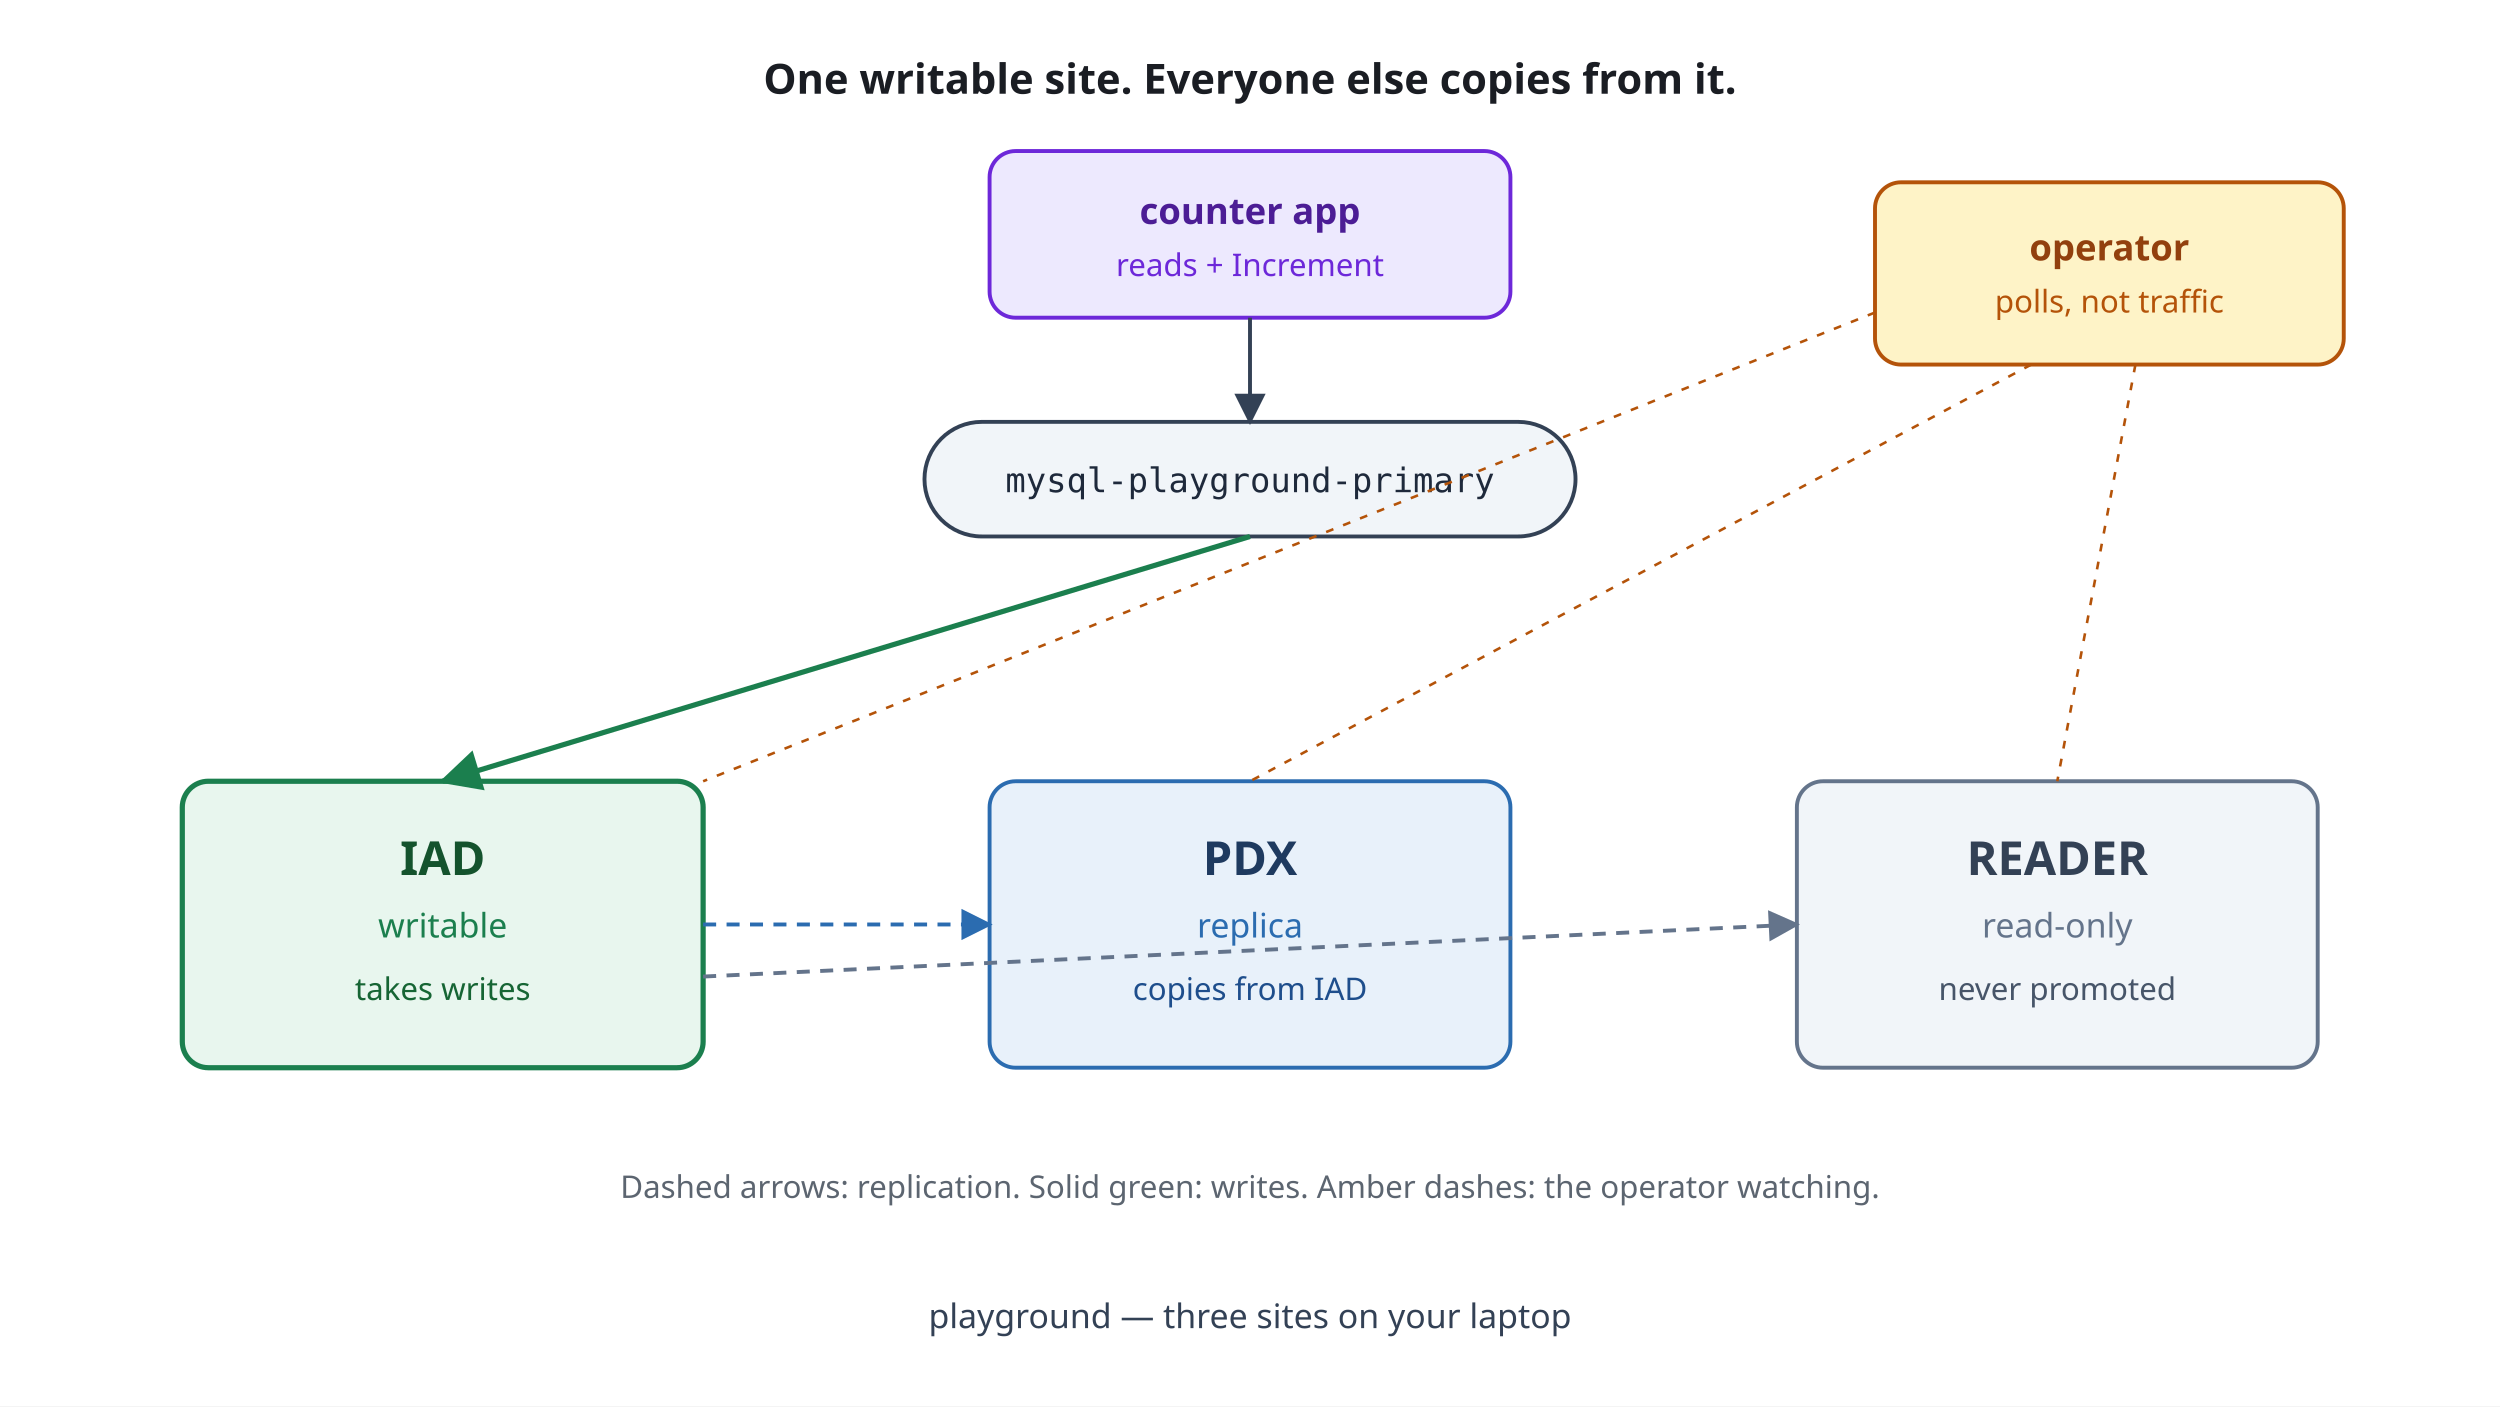
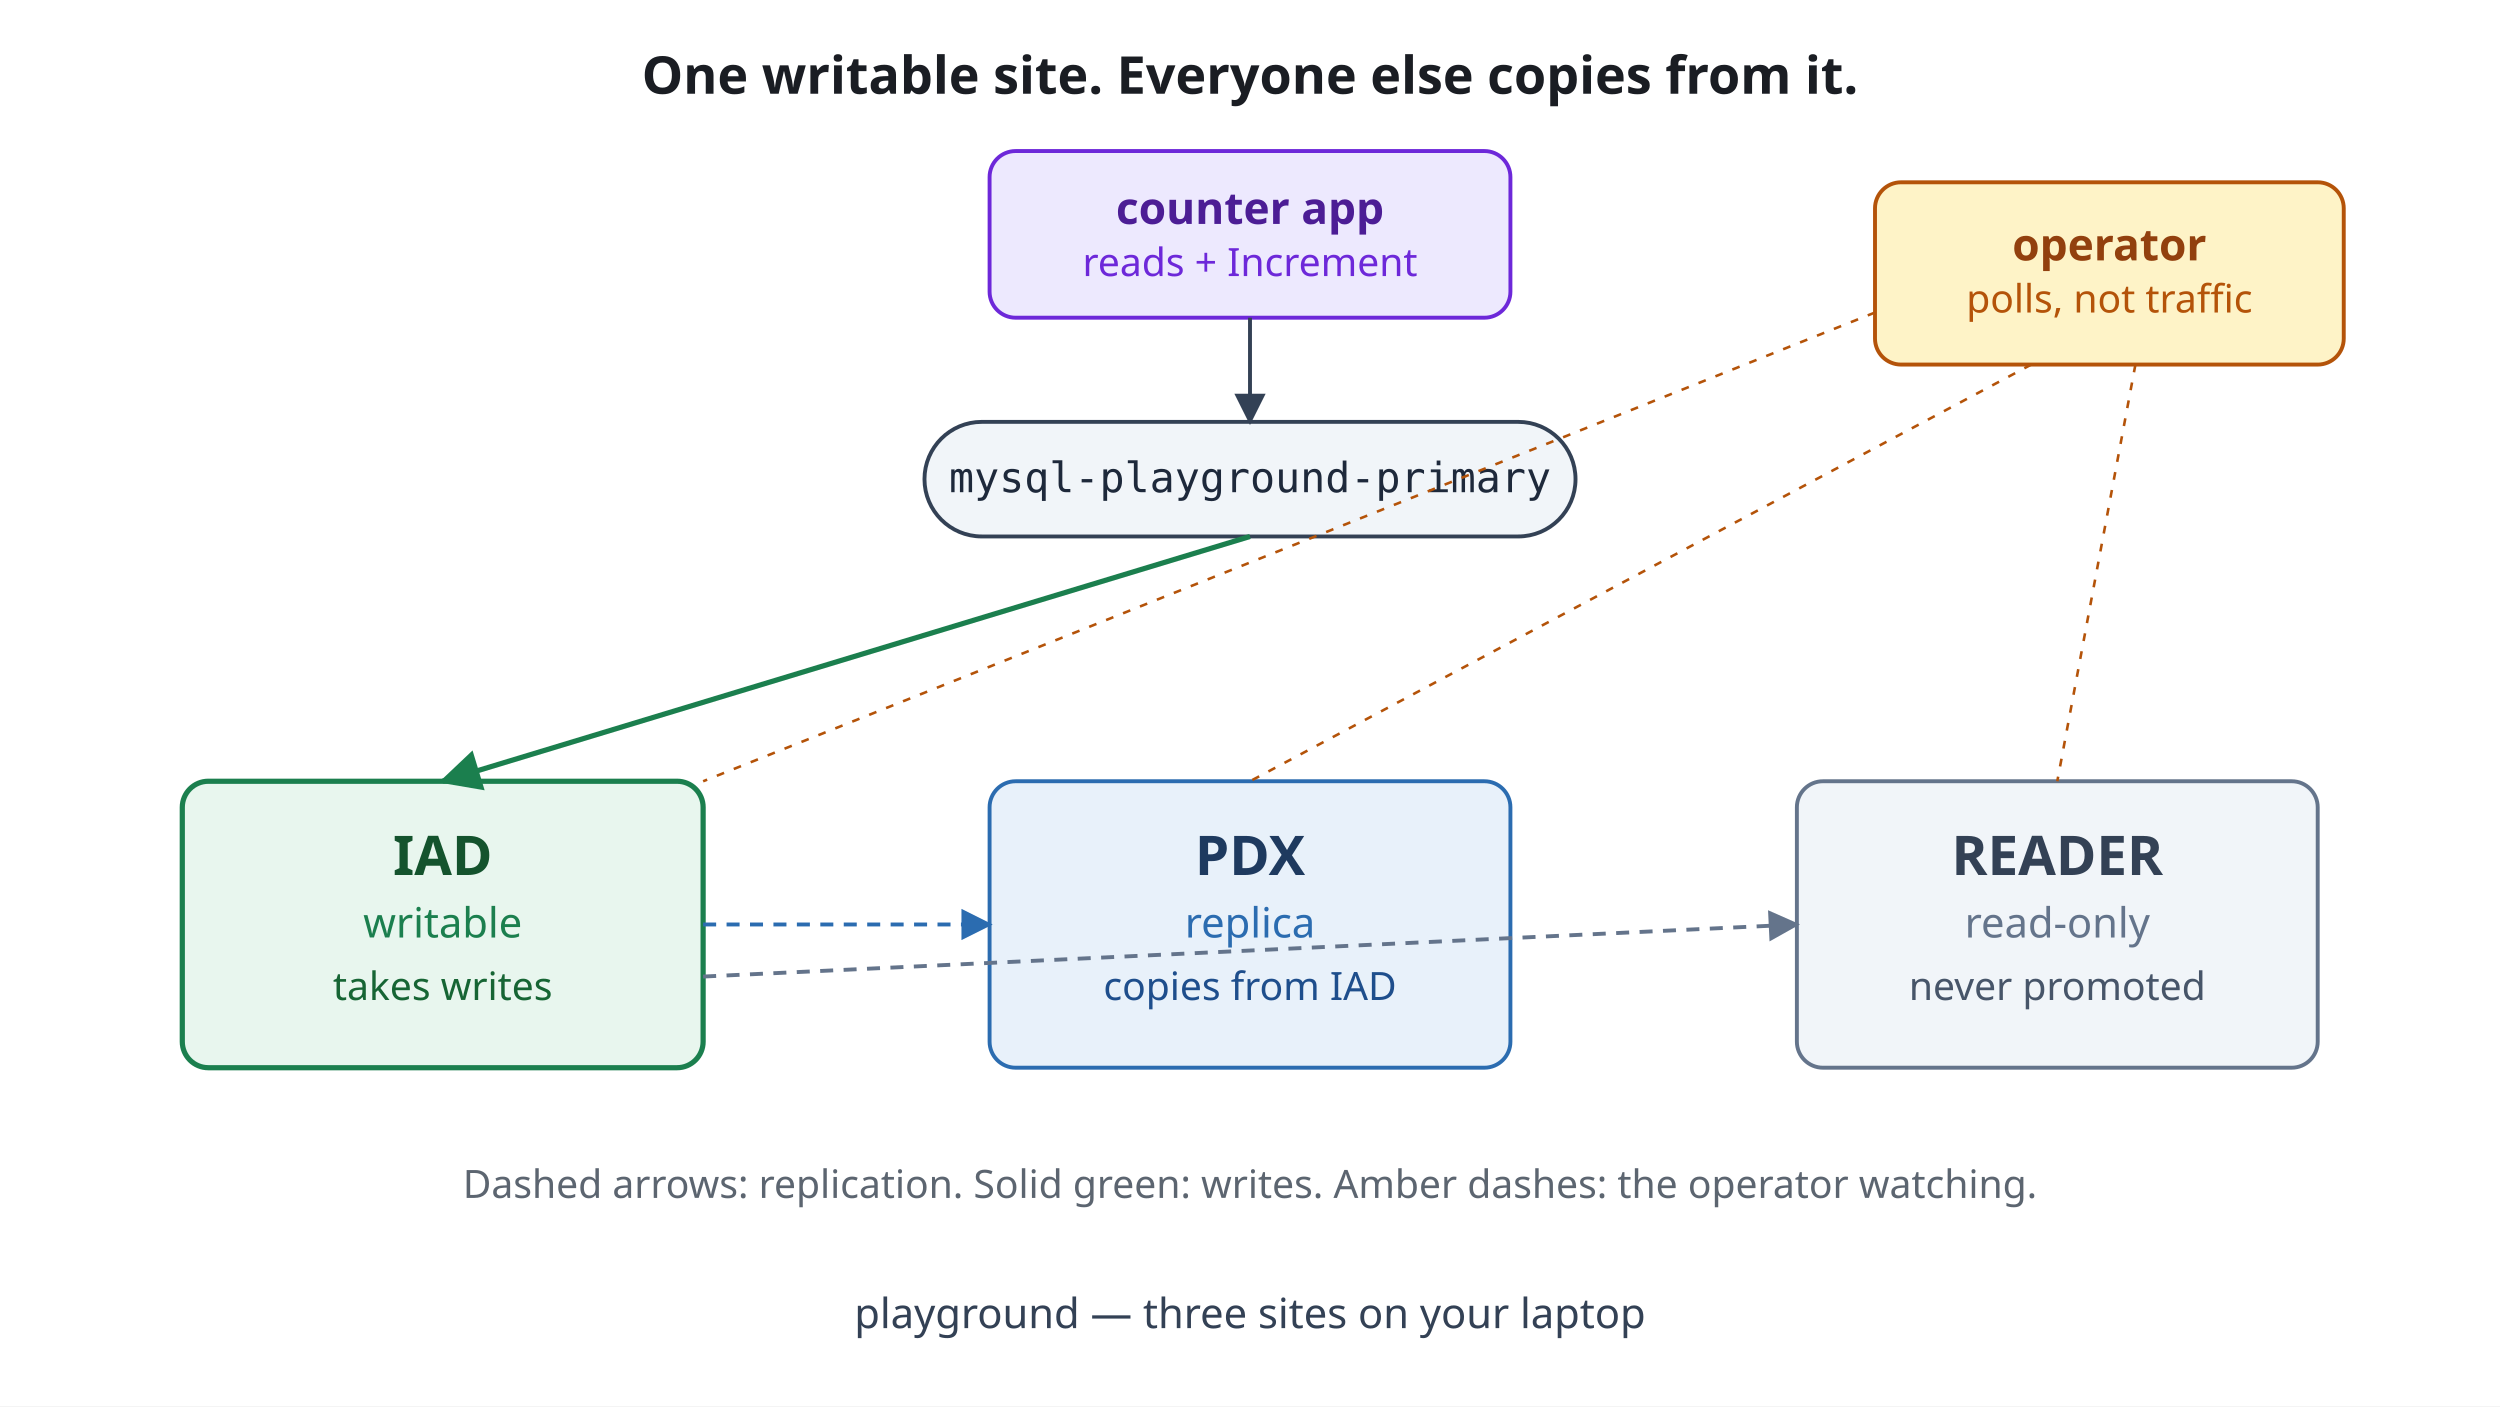
<svg xmlns="http://www.w3.org/2000/svg" viewBox="0 0 960 540" width="960" height="540" role="img">
  <rect width="960" height="540" fill="#ffffff" />
-   <text x="480" y="36" text-anchor="middle" font-family="ui-sans-serif, system-ui, sans-serif" font-size="16" font-weight="600" fill="#1a1d23">One writable site. Everyone else copies from it.</text>
+   <text x="480" y="36" text-anchor="middle" font-family="ui-sans-serif, system-ui, sans-serif" font-size="20" font-weight="600" fill="#1a1d23">One writable site. Everyone else copies from it.</text>
  <rect x="380" y="58" width="200" height="64" rx="10" fill="#ede9fe" stroke="#6d28d9" stroke-width="1.5" />
-   <text x="480" y="86" text-anchor="middle" font-family="ui-sans-serif, system-ui, sans-serif" font-size="14" font-weight="600" fill="#4c1d95">counter app</text>
-   <text x="480" y="106" text-anchor="middle" font-family="ui-sans-serif, system-ui, sans-serif" font-size="12" fill="#6d28d9">reads + Increment</text>
+   <text x="480" y="86" text-anchor="middle" font-family="ui-sans-serif, system-ui, sans-serif" font-size="17" font-weight="600" fill="#4c1d95">counter app</text>
+   <text x="480" y="106" text-anchor="middle" font-family="ui-sans-serif, system-ui, sans-serif" font-size="15" fill="#6d28d9">reads + Increment</text>
  <rect x="355" y="162" width="250" height="44" rx="22" fill="#f1f5f9" stroke="#334155" stroke-width="1.5" />
-   <text x="480" y="189" text-anchor="middle" font-family="ui-monospace, monospace" font-size="13" fill="#1e293b">mysql-playground-primary</text>
+   <text x="480" y="189" text-anchor="middle" font-family="ui-monospace, monospace" font-size="16" fill="#1e293b">mysql-playground-primary</text>
  <line x1="480" y1="122" x2="480" y2="162" stroke="#334155" stroke-width="1.5" marker-end="url(#arrow)" />
  <rect x="70" y="300" width="200" height="110" rx="10" fill="#e8f6ee" stroke="#1b7f4e" stroke-width="2" />
-   <text x="170" y="336" text-anchor="middle" font-family="ui-sans-serif, system-ui, sans-serif" font-size="18" font-weight="700" fill="#14532d">IAD</text>
-   <text x="170" y="360" text-anchor="middle" font-family="ui-sans-serif, system-ui, sans-serif" font-size="13" fill="#1b7f4e">writable</text>
-   <text x="170" y="384" text-anchor="middle" font-family="ui-sans-serif, system-ui, sans-serif" font-size="12" fill="#166534">takes writes</text>
+   <text x="170" y="336" text-anchor="middle" font-family="ui-sans-serif, system-ui, sans-serif" font-size="21" font-weight="700" fill="#14532d">IAD</text>
+   <text x="170" y="360" text-anchor="middle" font-family="ui-sans-serif, system-ui, sans-serif" font-size="16" fill="#1b7f4e">writable</text>
+   <text x="170" y="384" text-anchor="middle" font-family="ui-sans-serif, system-ui, sans-serif" font-size="15" fill="#166534">takes writes</text>
  <rect x="380" y="300" width="200" height="110" rx="10" fill="#e8f1fa" stroke="#2b6cb0" stroke-width="1.5" />
-   <text x="480" y="336" text-anchor="middle" font-family="ui-sans-serif, system-ui, sans-serif" font-size="18" font-weight="700" fill="#1e3a5f">PDX</text>
-   <text x="480" y="360" text-anchor="middle" font-family="ui-sans-serif, system-ui, sans-serif" font-size="13" fill="#2b6cb0">replica</text>
-   <text x="480" y="384" text-anchor="middle" font-family="ui-sans-serif, system-ui, sans-serif" font-size="12" fill="#1e4e8c">copies from IAD</text>
+   <text x="480" y="336" text-anchor="middle" font-family="ui-sans-serif, system-ui, sans-serif" font-size="21" font-weight="700" fill="#1e3a5f">PDX</text>
+   <text x="480" y="360" text-anchor="middle" font-family="ui-sans-serif, system-ui, sans-serif" font-size="16" fill="#2b6cb0">replica</text>
+   <text x="480" y="384" text-anchor="middle" font-family="ui-sans-serif, system-ui, sans-serif" font-size="15" fill="#1e4e8c">copies from IAD</text>
  <rect x="690" y="300" width="200" height="110" rx="10" fill="#f1f5f9" stroke="#64748b" stroke-width="1.5" />
-   <text x="790" y="336" text-anchor="middle" font-family="ui-sans-serif, system-ui, sans-serif" font-size="18" font-weight="700" fill="#334155">READER</text>
-   <text x="790" y="360" text-anchor="middle" font-family="ui-sans-serif, system-ui, sans-serif" font-size="13" fill="#64748b">read-only</text>
-   <text x="790" y="384" text-anchor="middle" font-family="ui-sans-serif, system-ui, sans-serif" font-size="12" fill="#475569">never promoted</text>
+   <text x="790" y="336" text-anchor="middle" font-family="ui-sans-serif, system-ui, sans-serif" font-size="21" font-weight="700" fill="#334155">READER</text>
+   <text x="790" y="360" text-anchor="middle" font-family="ui-sans-serif, system-ui, sans-serif" font-size="16" fill="#64748b">read-only</text>
+   <text x="790" y="384" text-anchor="middle" font-family="ui-sans-serif, system-ui, sans-serif" font-size="15" fill="#475569">never promoted</text>
  <line x1="480" y1="206" x2="170" y2="300" stroke="#1b7f4e" stroke-width="2" marker-end="url(#arrowG)" />
  <line x1="270" y1="355" x2="380" y2="355" stroke="#2b6cb0" stroke-width="1.5" stroke-dasharray="5 4" marker-end="url(#arrowB)" />
  <line x1="270" y1="375" x2="690" y2="355" stroke="#64748b" stroke-width="1.5" stroke-dasharray="5 4" marker-end="url(#arrowK)" />
  <rect x="720" y="70" width="180" height="70" rx="10" fill="#fef3c7" stroke="#b45309" stroke-width="1.5" />
-   <text x="810" y="100" text-anchor="middle" font-family="ui-sans-serif, system-ui, sans-serif" font-size="14" font-weight="600" fill="#92400e">operator</text>
-   <text x="810" y="120" text-anchor="middle" font-family="ui-sans-serif, system-ui, sans-serif" font-size="12" fill="#b45309">polls, not traffic</text>
+   <text x="810" y="100" text-anchor="middle" font-family="ui-sans-serif, system-ui, sans-serif" font-size="17" font-weight="600" fill="#92400e">operator</text>
+   <text x="810" y="120" text-anchor="middle" font-family="ui-sans-serif, system-ui, sans-serif" font-size="15" fill="#b45309">polls, not traffic</text>
  <line x1="720" y1="120" x2="270" y2="300" stroke="#b45309" stroke-width="1" stroke-dasharray="3 4" />
  <line x1="780" y1="140" x2="480" y2="300" stroke="#b45309" stroke-width="1" stroke-dasharray="3 4" />
  <line x1="820" y1="140" x2="790" y2="300" stroke="#b45309" stroke-width="1" stroke-dasharray="3 4" />
-   <text x="480" y="460" text-anchor="middle" font-family="ui-sans-serif, system-ui, sans-serif" font-size="12" fill="#5c6570">Dashed arrows: replication. Solid green: writes. Amber dashes: the operator watching.</text>
-   <text x="480" y="510" text-anchor="middle" font-family="ui-sans-serif, system-ui, sans-serif" font-size="13" fill="#334155">playground — three sites on your laptop</text>
+   <text x="480" y="460" text-anchor="middle" font-family="ui-sans-serif, system-ui, sans-serif" font-size="15" fill="#5c6570">Dashed arrows: replication. Solid green: writes. Amber dashes: the operator watching.</text>
+   <text x="480" y="510" text-anchor="middle" font-family="ui-sans-serif, system-ui, sans-serif" font-size="16" fill="#334155">playground — three sites on your laptop</text>
  <defs>
    <marker id="arrow" viewBox="0 0 10 10" refX="9" refY="5" markerWidth="8" markerHeight="8" orient="auto-start-reverse">
      <path d="M 0 0 L 10 5 L 0 10 z" fill="#334155" />
    </marker>
    <marker id="arrowG" viewBox="0 0 10 10" refX="9" refY="5" markerWidth="8" markerHeight="8" orient="auto-start-reverse">
      <path d="M 0 0 L 10 5 L 0 10 z" fill="#1b7f4e" />
    </marker>
    <marker id="arrowB" viewBox="0 0 10 10" refX="9" refY="5" markerWidth="8" markerHeight="8" orient="auto-start-reverse">
      <path d="M 0 0 L 10 5 L 0 10 z" fill="#2b6cb0" />
    </marker>
    <marker id="arrowK" viewBox="0 0 10 10" refX="9" refY="5" markerWidth="8" markerHeight="8" orient="auto-start-reverse">
      <path d="M 0 0 L 10 5 L 0 10 z" fill="#64748b" />
    </marker>
  </defs>
</svg>
